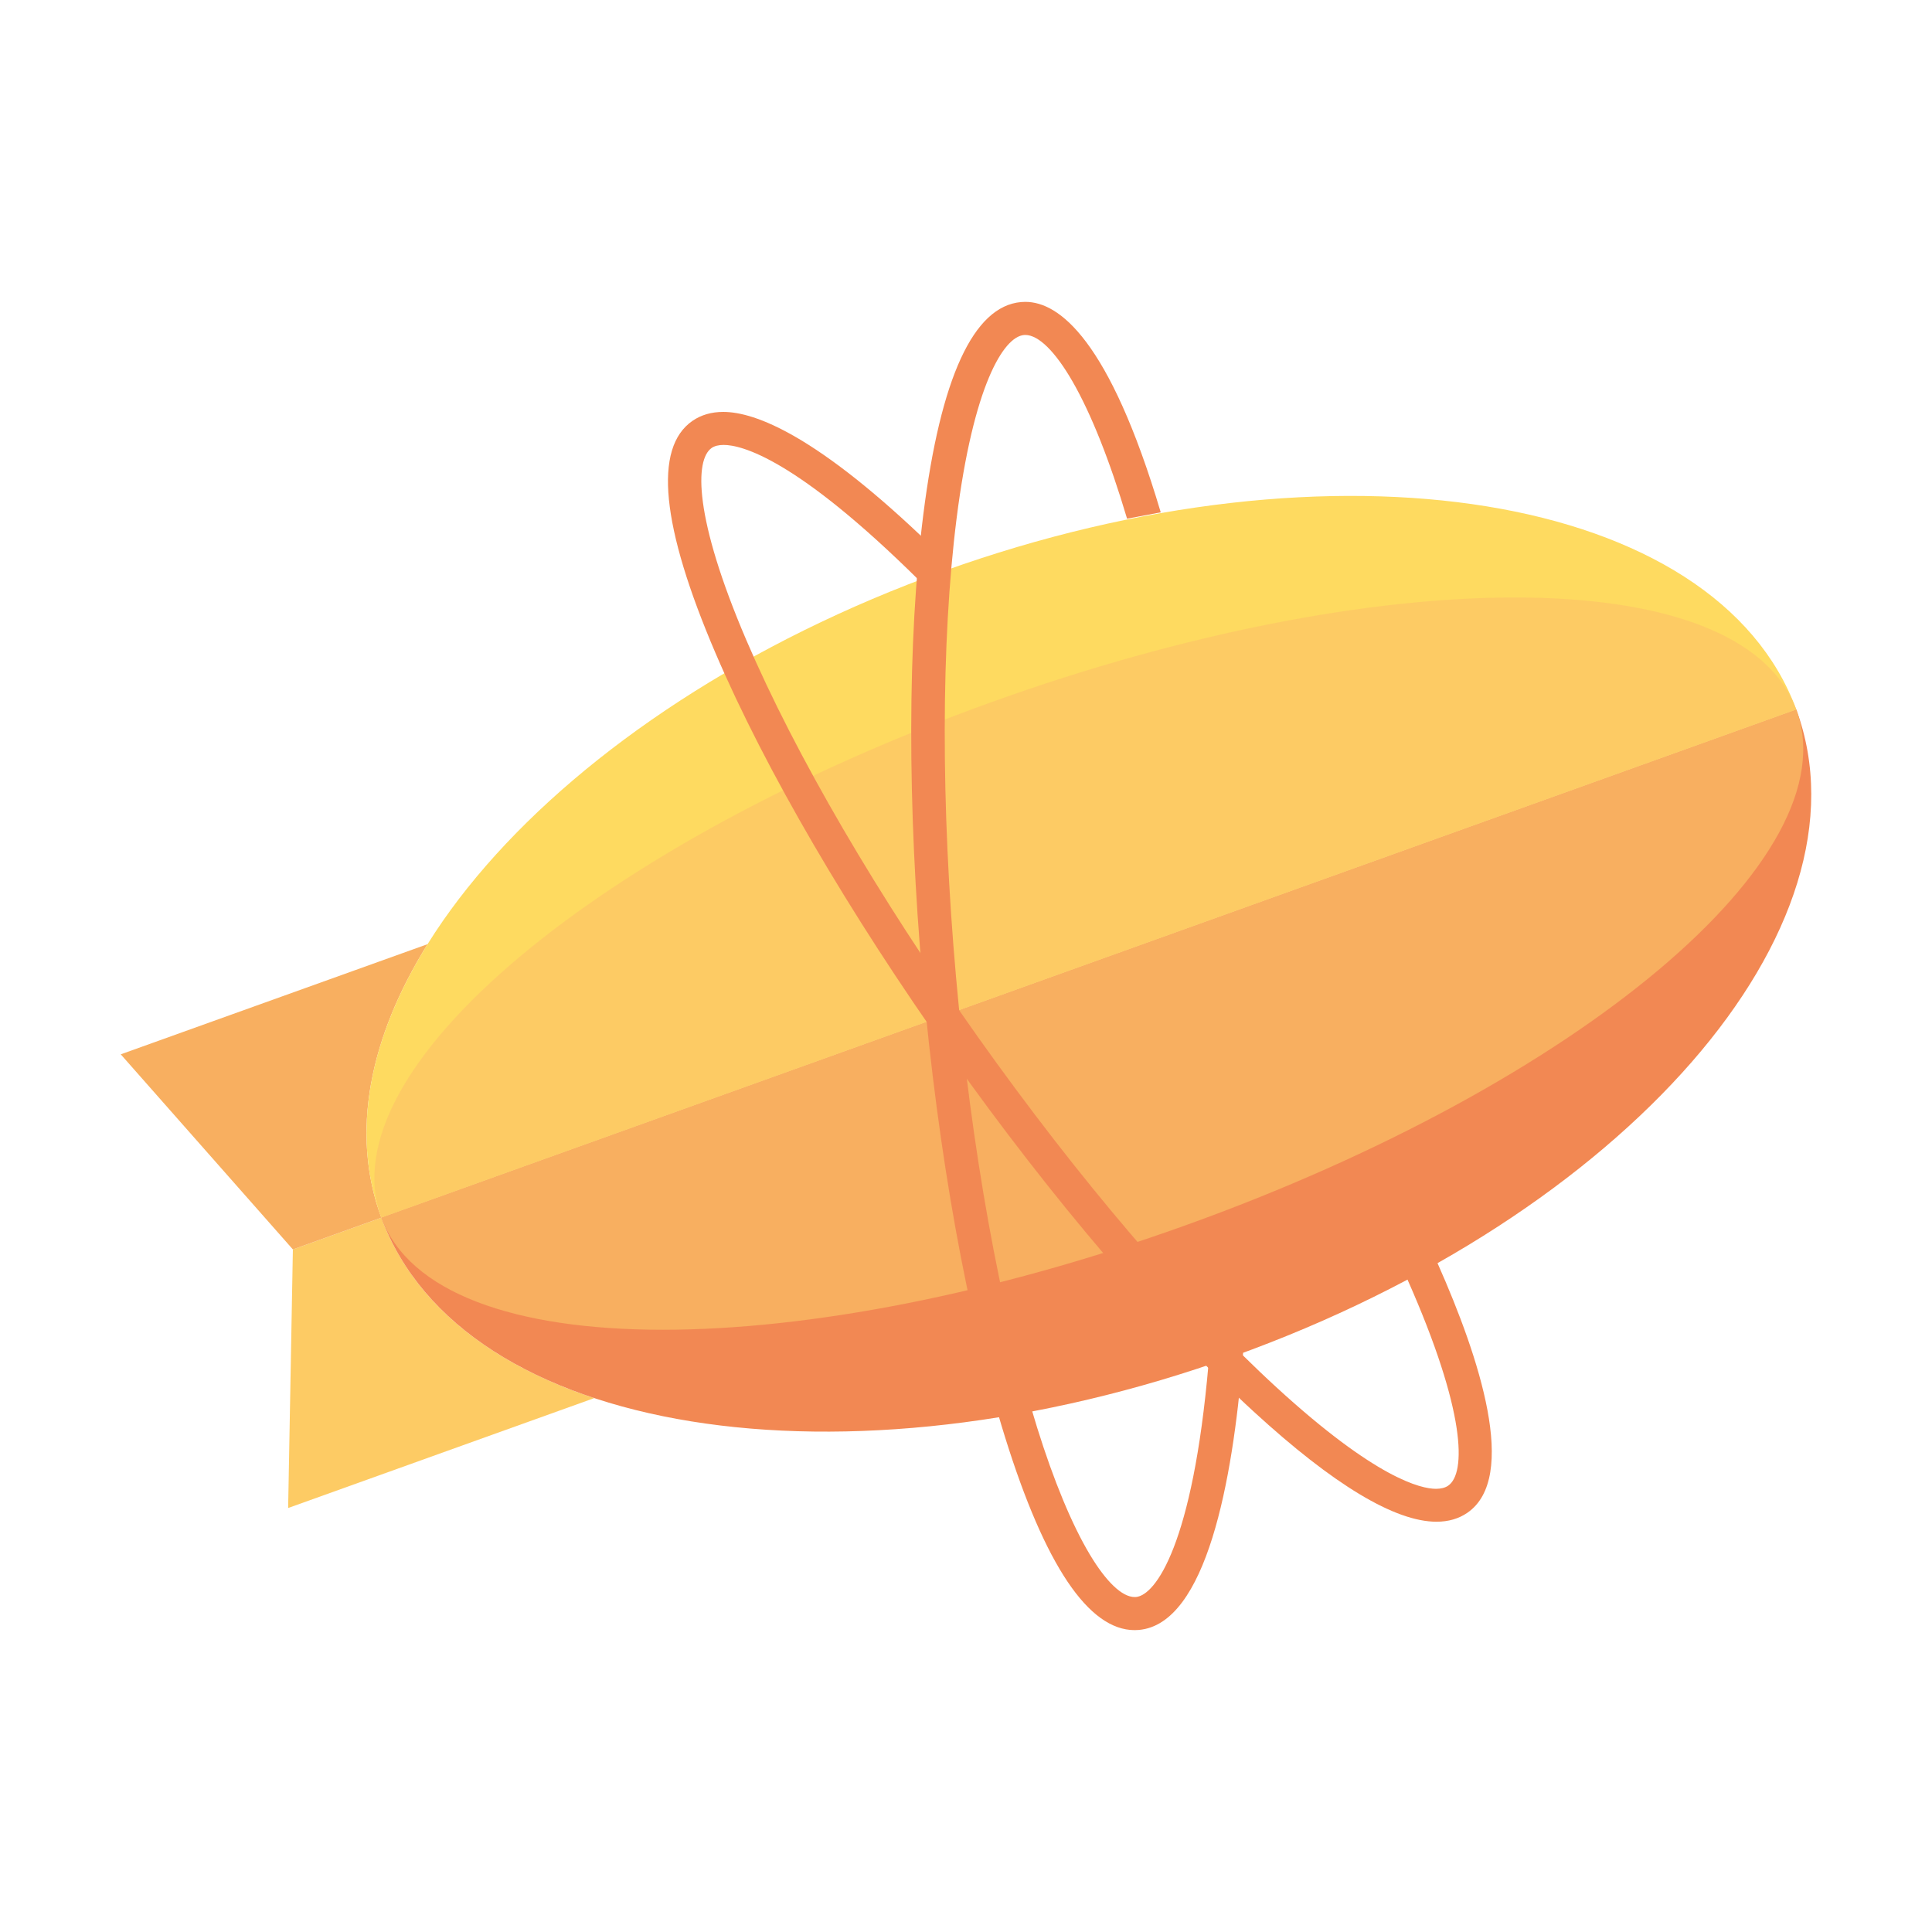
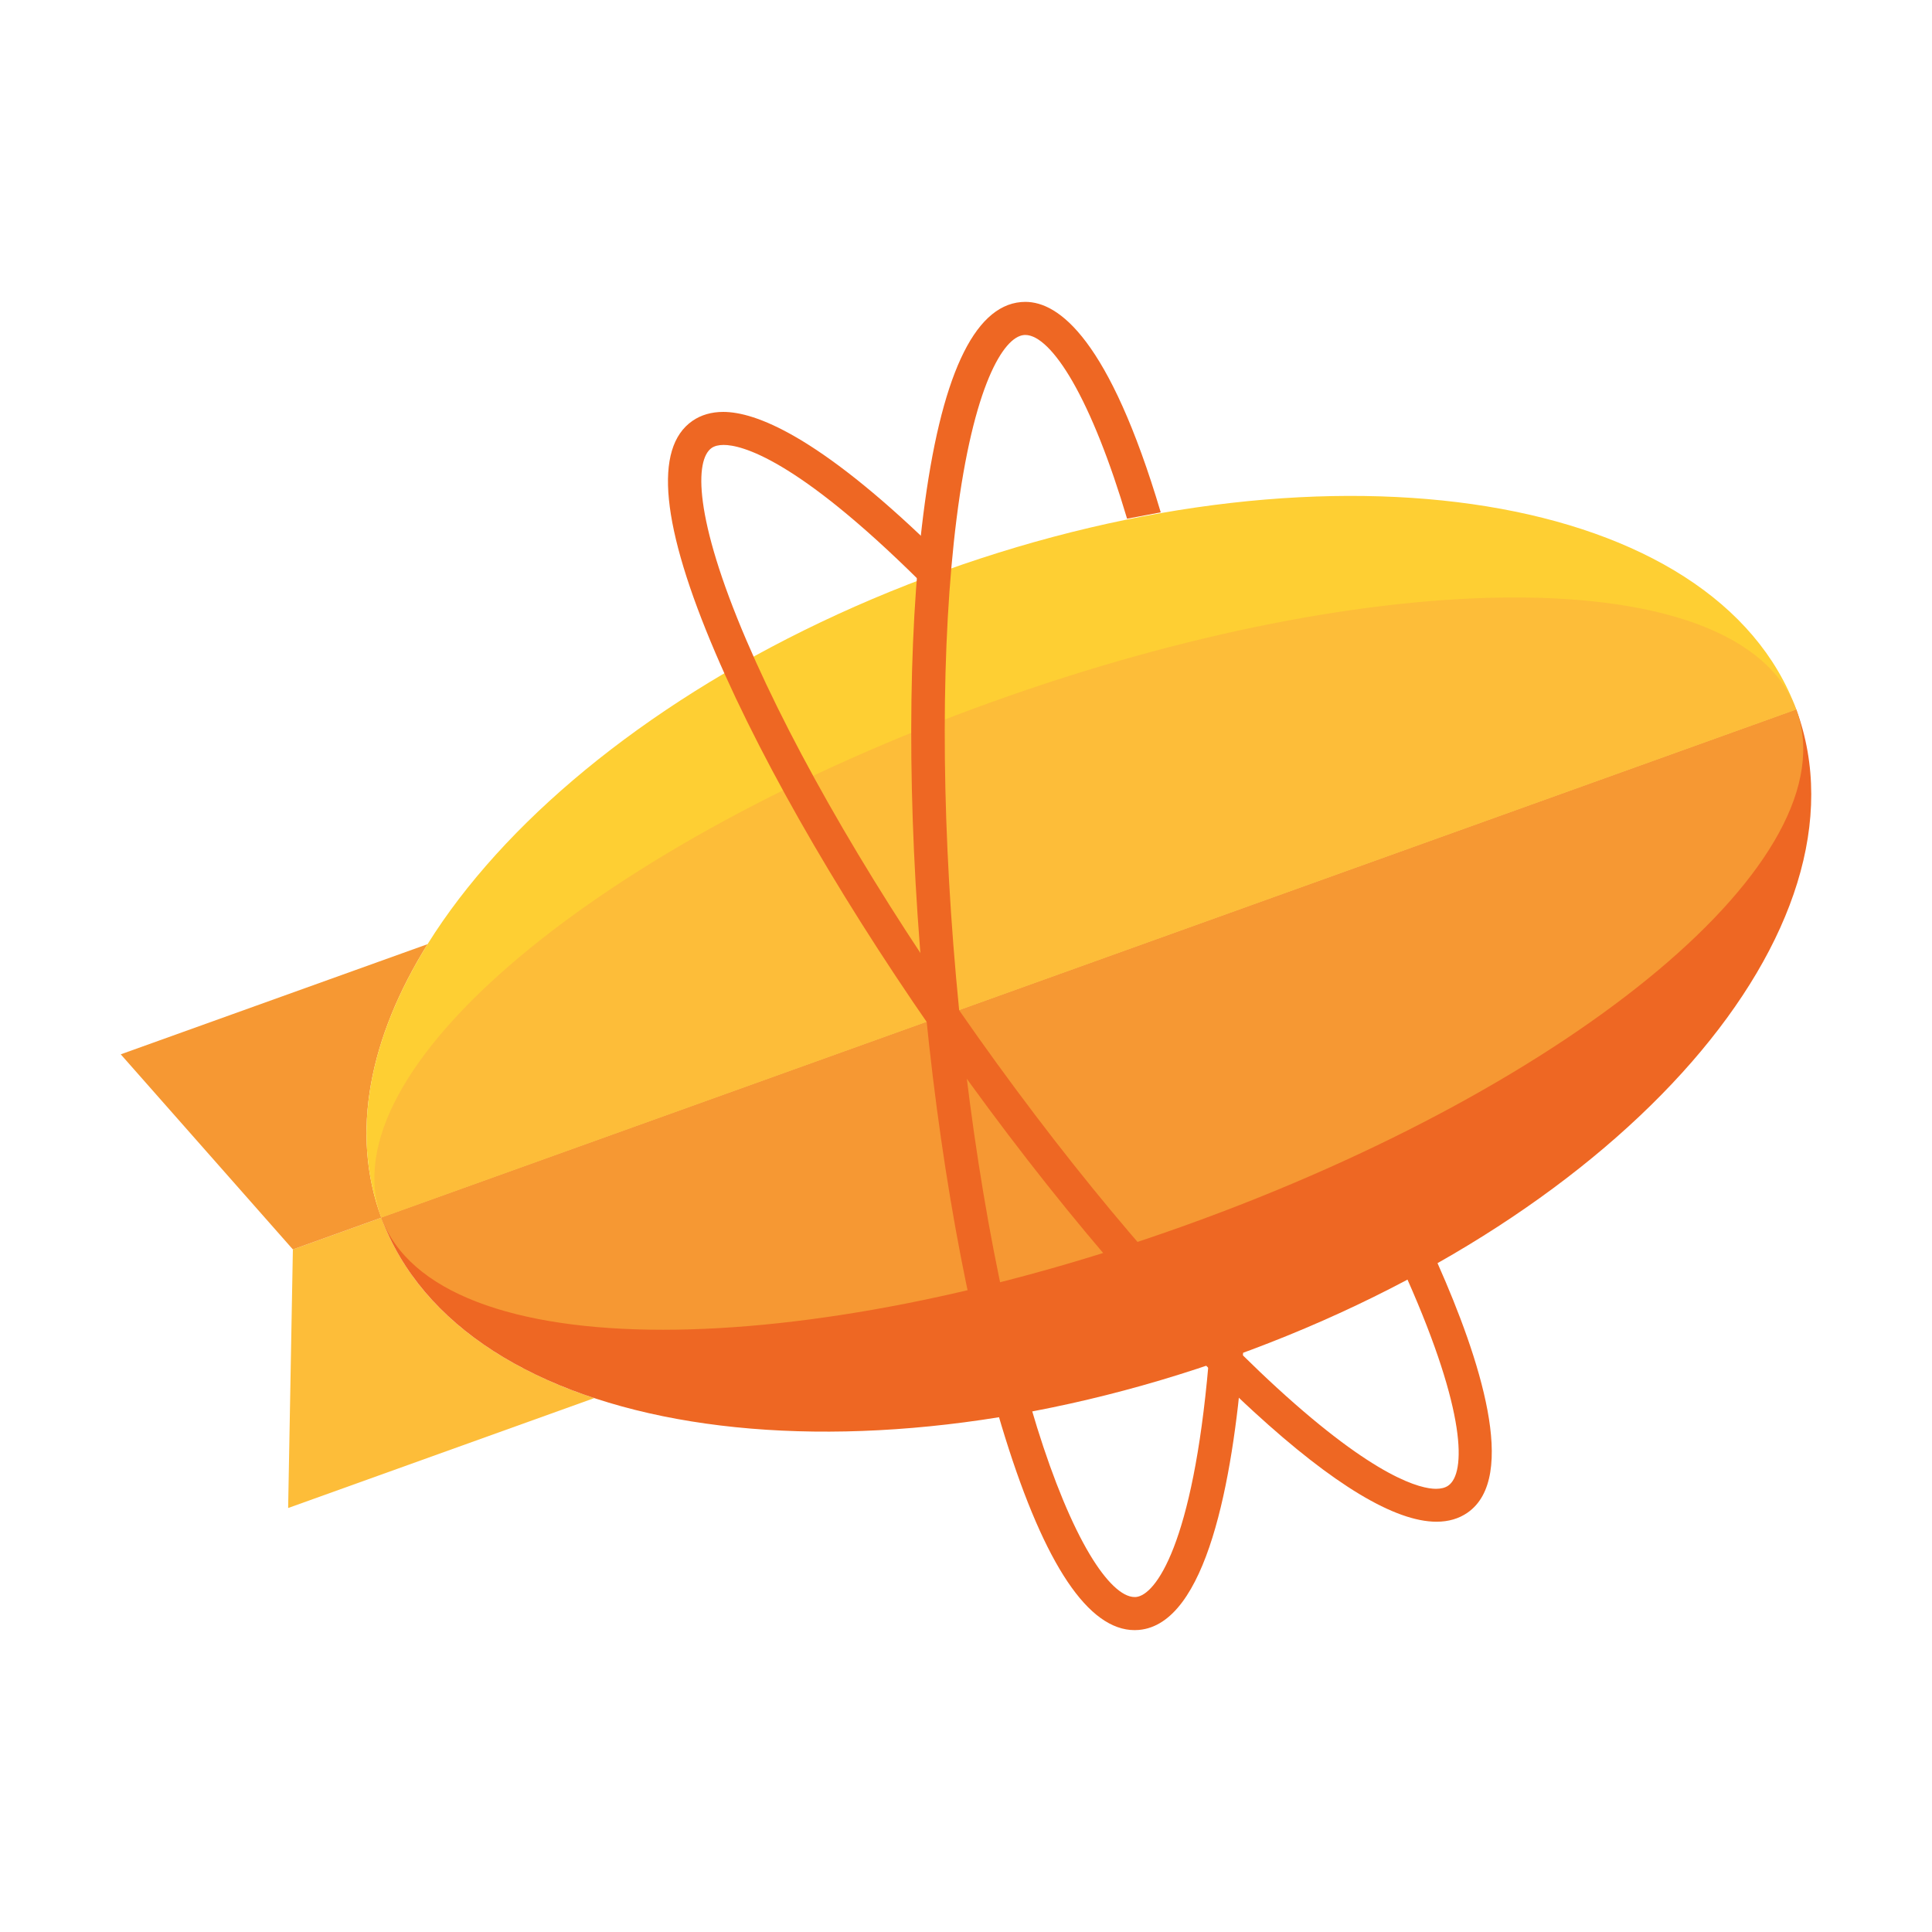
<svg xmlns="http://www.w3.org/2000/svg" width="64" height="64" viewBox="0 0 64 64" fill="none">
-   <g opacity="0.78">
+   <g opacity="1">
    <path fill-rule="evenodd" clip-rule="evenodd" d="M12.632 40.337L9.702 41.389L9.545 49.955L19.686 46.314C16.207 45.165 13.667 43.145 12.632 40.337Z" fill="#FDBD39" />
    <path fill-rule="evenodd" clip-rule="evenodd" d="M14.165 31.276L4 34.926L9.702 41.389L12.632 40.337C11.599 37.537 12.236 34.372 14.165 31.276Z" fill="#F69833" />
    <path fill-rule="evenodd" clip-rule="evenodd" d="M31.27 18.915C18.326 23.563 9.981 33.154 12.632 40.337L59.505 23.505C56.855 16.322 44.214 14.267 31.27 18.915Z" fill="#FECF33" />
    <path fill-rule="evenodd" clip-rule="evenodd" d="M40.866 44.927C53.81 40.279 62.17 30.731 59.505 23.505L12.632 40.337C15.297 47.562 27.923 49.575 40.866 44.927Z" fill="#EE6723" />
    <path fill-rule="evenodd" clip-rule="evenodd" d="M59.505 23.505L12.632 40.337C13.549 42.824 17.049 44.05 21.96 44.05C26.748 44.05 32.877 42.886 39.267 40.592C52.211 35.944 61.317 28.419 59.505 23.505Z" fill="#F69833" />
    <path fill-rule="evenodd" clip-rule="evenodd" d="M50.176 19.792C45.388 19.792 39.259 20.956 32.869 23.25C19.925 27.898 10.819 35.423 12.632 40.337L59.505 23.505C58.587 21.017 55.087 19.792 50.176 19.792Z" fill="#FDBD39" />
    <path fill-rule="evenodd" clip-rule="evenodd" d="M47.587 50.409H47.587C46.208 50.409 44.173 49.184 41.539 46.769C38.424 43.912 34.855 39.728 31.49 34.987C28.125 30.245 25.36 25.506 23.704 21.64C21.9 17.427 21.643 14.837 22.939 13.941C23.224 13.745 23.567 13.645 23.958 13.645C25.013 13.645 27.068 14.417 30.868 18.095L30.951 18.175L30.94 18.289C30.914 18.553 30.89 18.82 30.869 19.082L30.826 19.601L30.454 19.232C26.359 15.177 24.556 14.739 23.971 14.739C23.805 14.739 23.672 14.773 23.576 14.838C23.014 15.227 22.978 17.129 24.727 21.213C26.353 25.01 29.078 29.678 32.399 34.358C35.721 39.038 39.235 43.161 42.295 45.967C45.595 48.992 47.082 49.319 47.568 49.319C47.736 49.319 47.873 49.284 47.974 49.214C48.567 48.804 48.568 46.766 46.617 42.37L46.528 42.169L46.724 42.063C46.92 41.958 47.109 41.854 47.287 41.754L47.522 41.623L47.63 41.867C49.013 44.982 50.306 48.94 48.611 50.111C48.325 50.309 47.981 50.409 47.587 50.409ZM47.587 49.928H47.587L47.587 50.169L47.587 49.928Z" fill="#EE6723" />
    <path fill-rule="evenodd" clip-rule="evenodd" d="M41.181 44.796L41.161 45.035C40.834 49.015 39.972 53.8 37.725 53.994C37.68 53.998 37.633 54 37.587 54C36.06 54 34.617 51.851 33.295 47.612C32.045 43.601 31.075 38.217 30.563 32.45C30.052 26.684 30.06 21.215 30.585 17.051C31.157 12.512 32.248 10.142 33.825 10.006C33.871 10.002 33.92 10 33.967 10C35.075 10 36.743 11.232 38.451 16.972L37.336 17.183C36.766 15.265 36.144 13.705 35.527 12.633C34.956 11.642 34.401 11.096 33.964 11.096C33.95 11.096 33.935 11.097 33.921 11.098C33.238 11.157 32.242 12.787 31.687 17.186C31.171 21.276 31.165 26.663 31.669 32.355C32.174 38.047 33.129 43.351 34.356 47.29C34.906 49.054 35.51 50.507 36.101 51.494C36.646 52.404 37.173 52.904 37.586 52.904C37.6 52.904 37.614 52.904 37.629 52.903C38.283 52.846 39.515 51.15 40.034 45.183L41.181 44.796Z" fill="#EE6723" />
  </g>
</svg>
